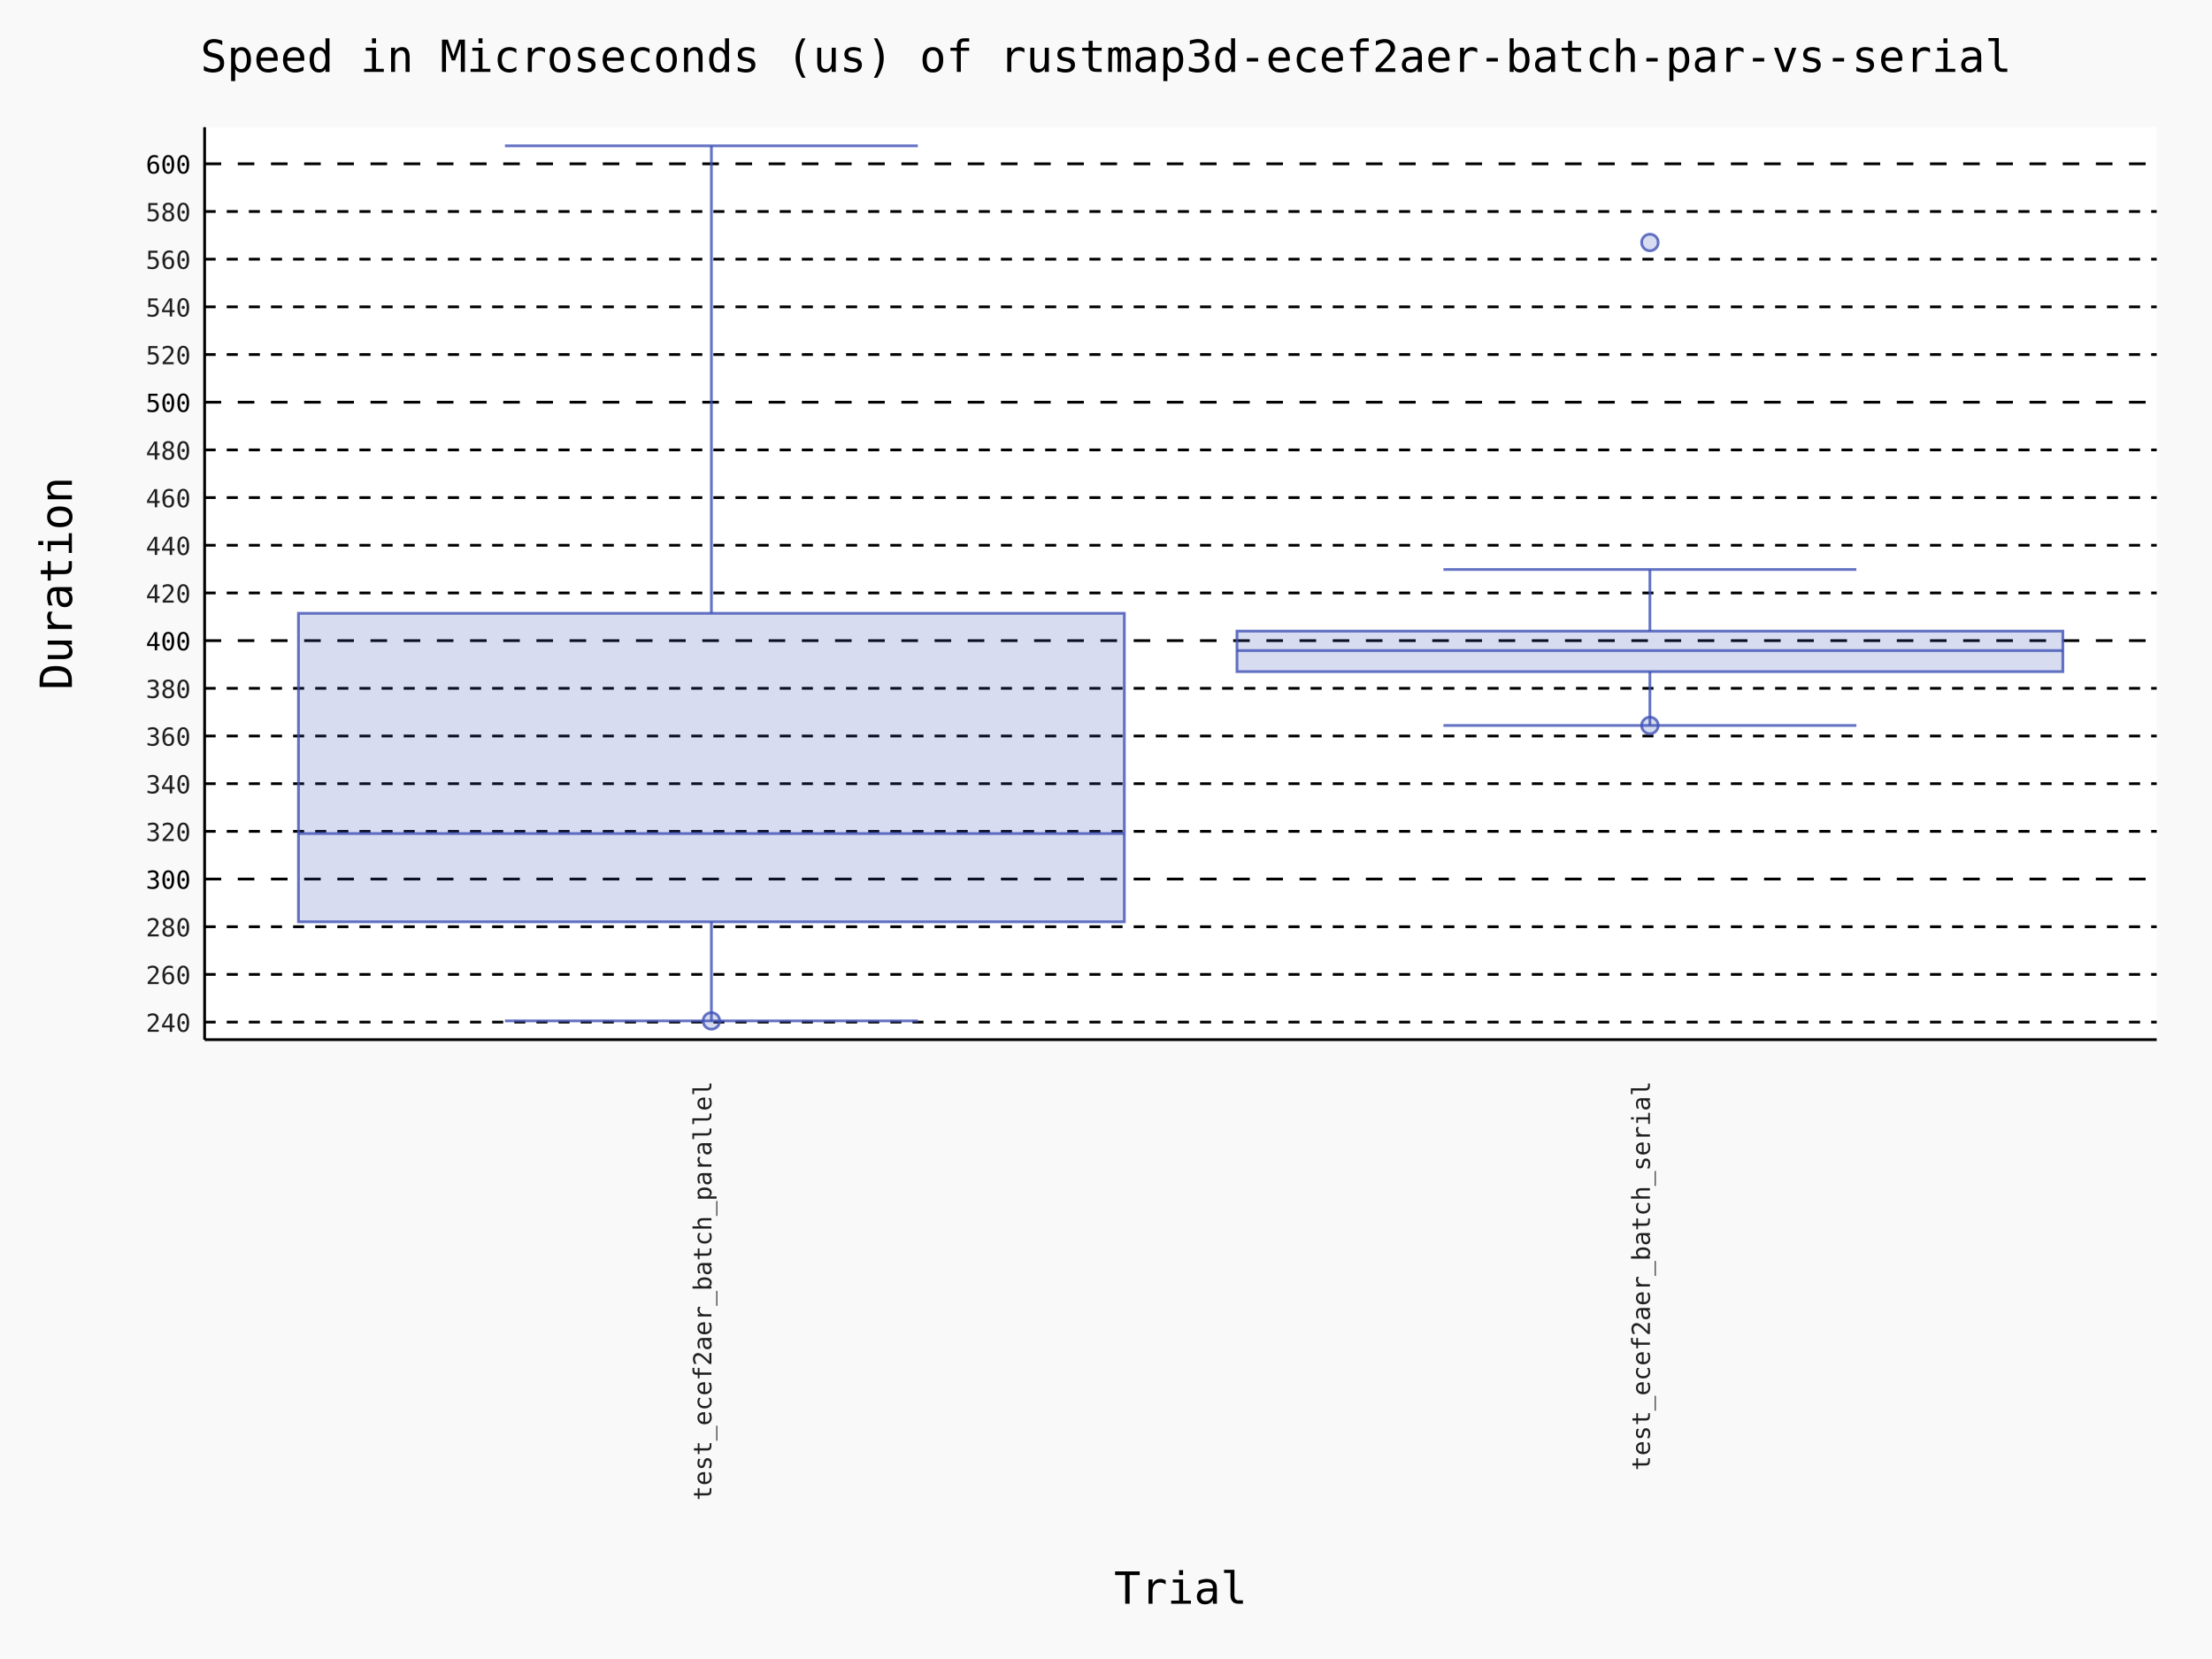
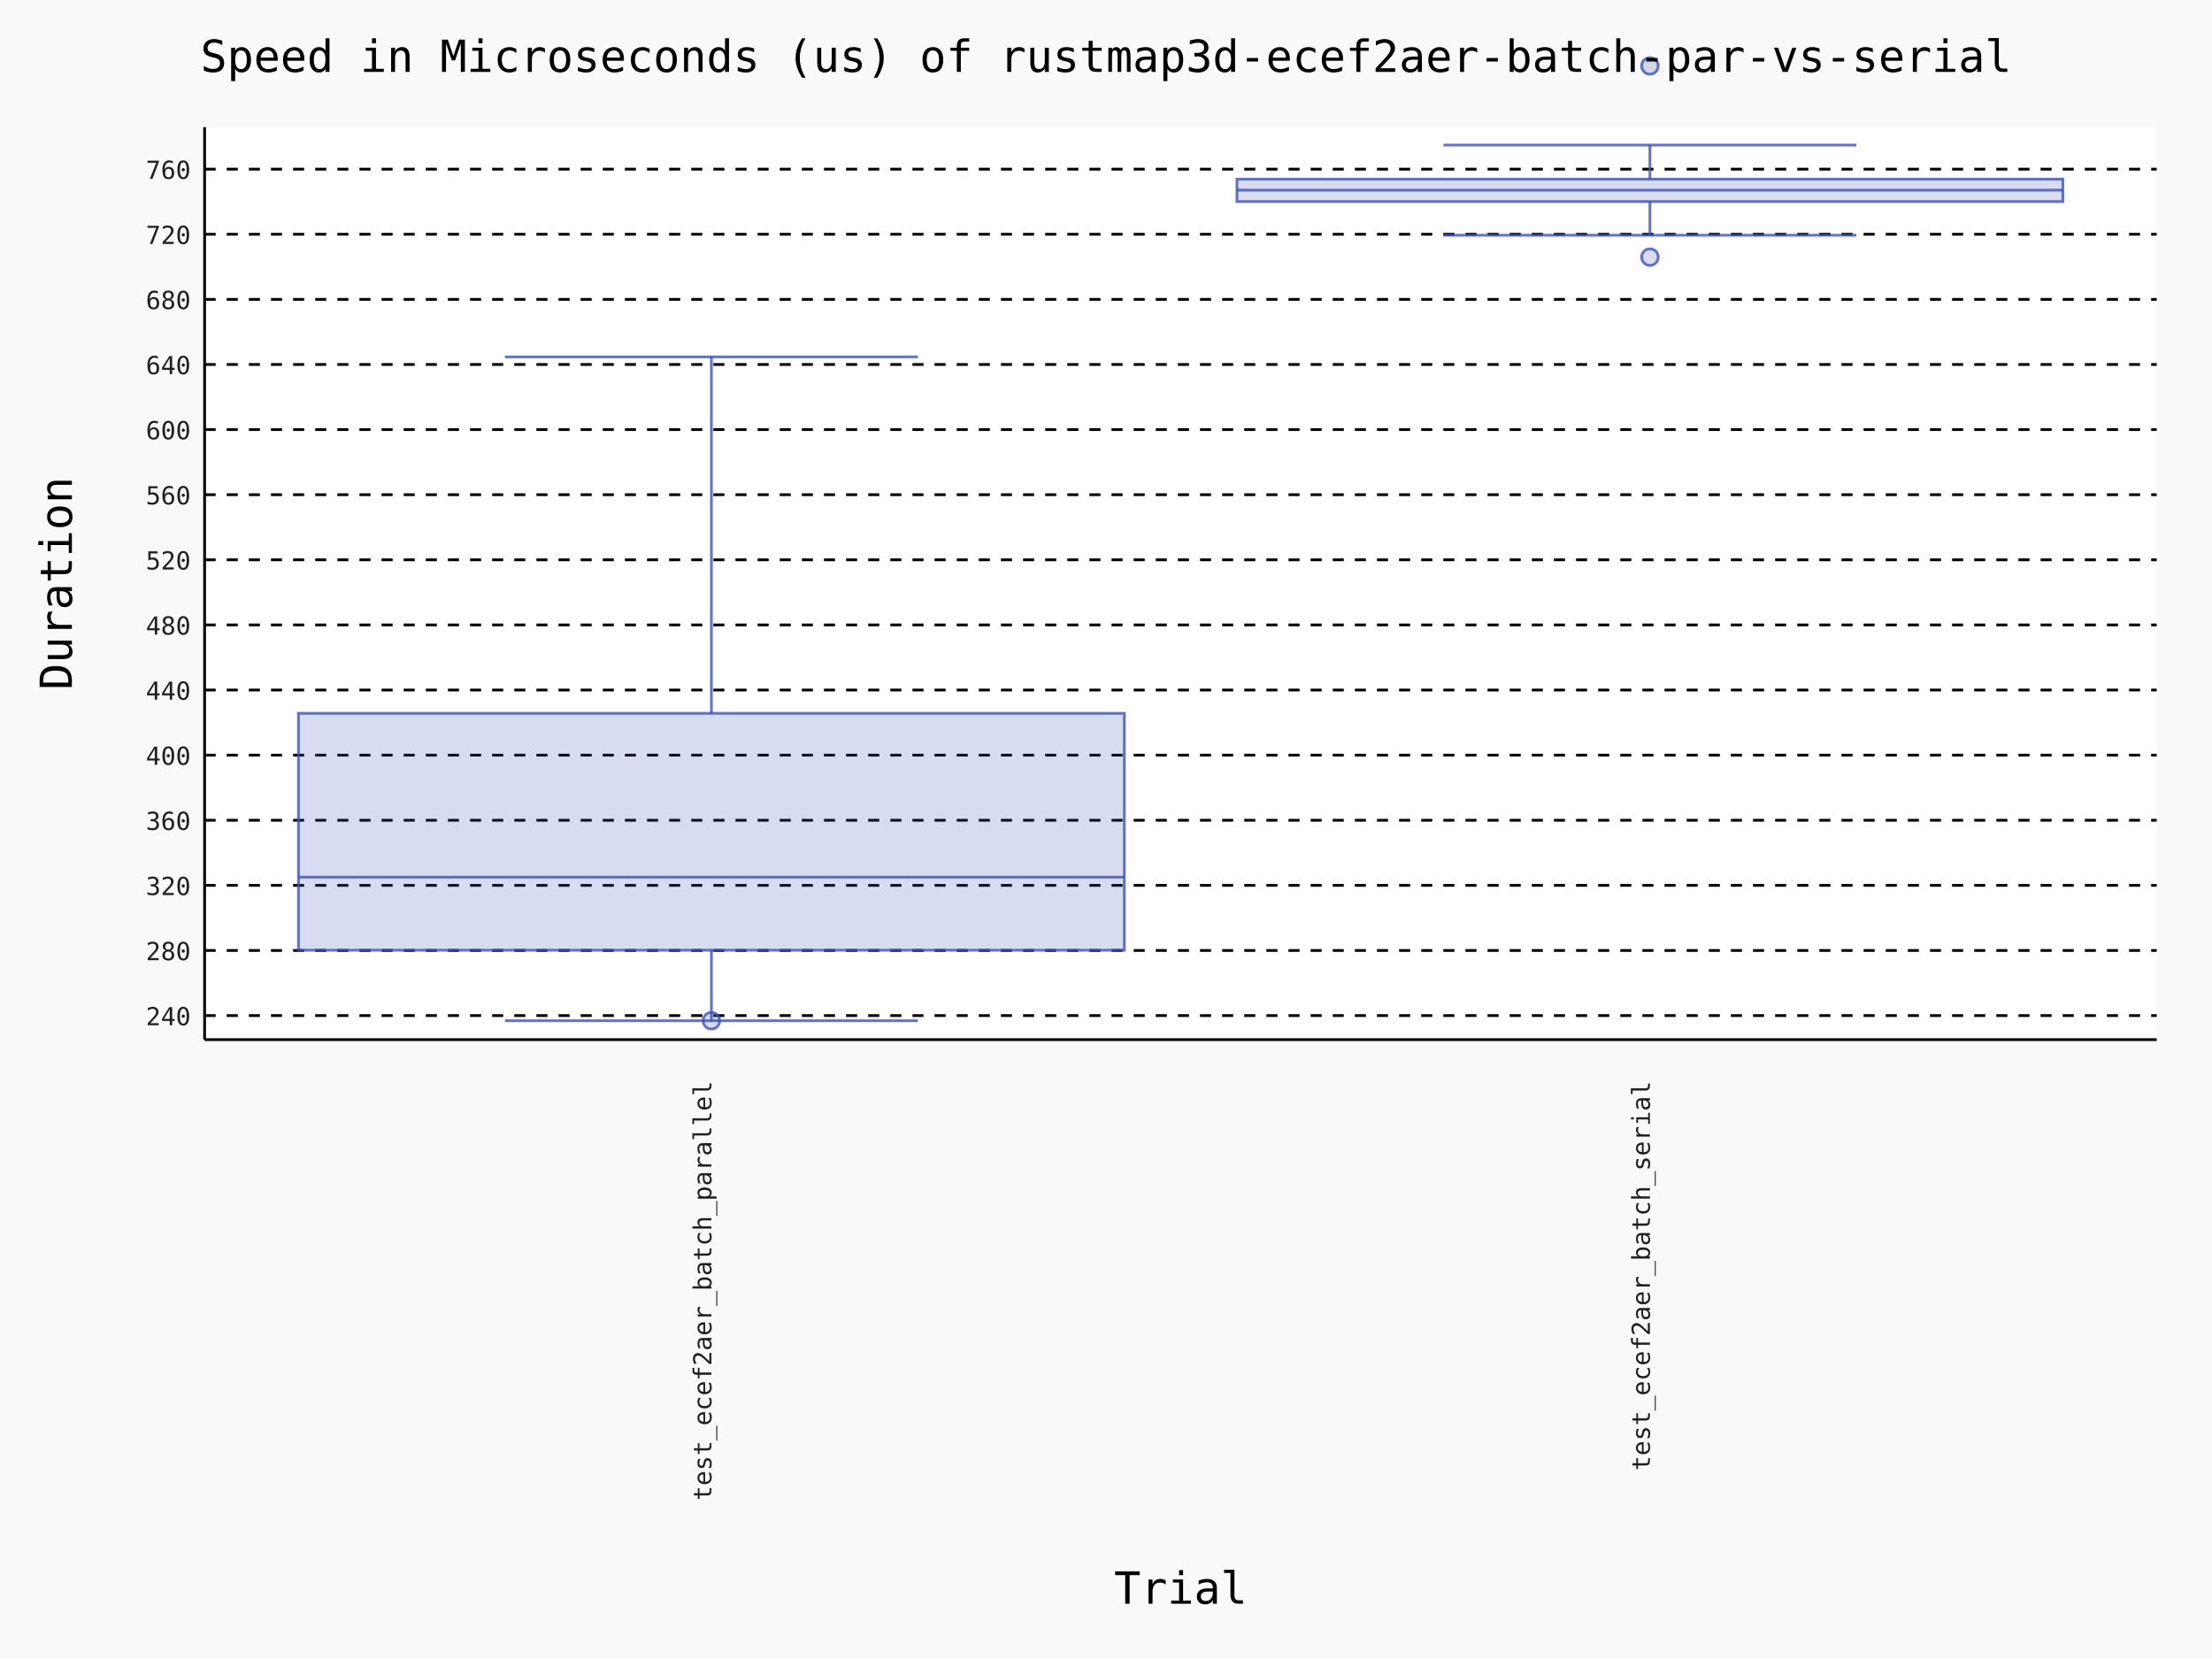
- <svg xmlns="http://www.w3.org/2000/svg" id="chart-447d89ca-4e2d-4f6b-b6e0-48e8fc35f6d2" class="pygal-chart" viewBox="0 0 800 600">
+ <svg xmlns="http://www.w3.org/2000/svg" id="chart-731222d2-b150-4453-b2b7-3b3748fcb39f" class="pygal-chart" viewBox="0 0 800 600">
  <defs>
-     <style type="text/css">#chart-447d89ca-4e2d-4f6b-b6e0-48e8fc35f6d2{-webkit-user-select:none;-webkit-font-smoothing:antialiased;font-family:Consolas,"Deja Vu Sans Mono","Bitstream Vera Sans Mono","Courier New",monospace}#chart-447d89ca-4e2d-4f6b-b6e0-48e8fc35f6d2 .title{font-family:Consolas,"Deja Vu Sans Mono","Bitstream Vera Sans Mono","Courier New",monospace;font-size:16px}#chart-447d89ca-4e2d-4f6b-b6e0-48e8fc35f6d2 .legends .legend text{font-family:Consolas,"Deja Vu Sans Mono","Bitstream Vera Sans Mono","Courier New",monospace;font-size:14px}#chart-447d89ca-4e2d-4f6b-b6e0-48e8fc35f6d2 .axis text{font-family:Consolas,"Deja Vu Sans Mono","Bitstream Vera Sans Mono","Courier New",monospace;font-size:10px}#chart-447d89ca-4e2d-4f6b-b6e0-48e8fc35f6d2 .axis text.major{font-family:Consolas,"Deja Vu Sans Mono","Bitstream Vera Sans Mono","Courier New",monospace;font-size:10px}#chart-447d89ca-4e2d-4f6b-b6e0-48e8fc35f6d2 .text-overlay text.value{font-family:Consolas,"Deja Vu Sans Mono","Bitstream Vera Sans Mono","Courier New",monospace;font-size:16px}#chart-447d89ca-4e2d-4f6b-b6e0-48e8fc35f6d2 .text-overlay text.label{font-family:Consolas,"Deja Vu Sans Mono","Bitstream Vera Sans Mono","Courier New",monospace;font-size:10px}#chart-447d89ca-4e2d-4f6b-b6e0-48e8fc35f6d2 .tooltip{font-family:Consolas,"Deja Vu Sans Mono","Bitstream Vera Sans Mono","Courier New",monospace;font-size:14px}#chart-447d89ca-4e2d-4f6b-b6e0-48e8fc35f6d2 text.no_data{font-family:Consolas,"Deja Vu Sans Mono","Bitstream Vera Sans Mono","Courier New",monospace;font-size:64px}
- #chart-447d89ca-4e2d-4f6b-b6e0-48e8fc35f6d2{background-color:rgba(249,249,249,1)}#chart-447d89ca-4e2d-4f6b-b6e0-48e8fc35f6d2 path,#chart-447d89ca-4e2d-4f6b-b6e0-48e8fc35f6d2 line,#chart-447d89ca-4e2d-4f6b-b6e0-48e8fc35f6d2 rect,#chart-447d89ca-4e2d-4f6b-b6e0-48e8fc35f6d2 circle{-webkit-transition:150ms;-moz-transition:150ms;transition:150ms}#chart-447d89ca-4e2d-4f6b-b6e0-48e8fc35f6d2 .graph &gt; .background{fill:rgba(249,249,249,1)}#chart-447d89ca-4e2d-4f6b-b6e0-48e8fc35f6d2 .plot &gt; .background{fill:rgba(255,255,255,1)}#chart-447d89ca-4e2d-4f6b-b6e0-48e8fc35f6d2 .graph{fill:rgba(0,0,0,.87)}#chart-447d89ca-4e2d-4f6b-b6e0-48e8fc35f6d2 text.no_data{fill:rgba(0,0,0,1)}#chart-447d89ca-4e2d-4f6b-b6e0-48e8fc35f6d2 .title{fill:rgba(0,0,0,1)}#chart-447d89ca-4e2d-4f6b-b6e0-48e8fc35f6d2 .legends .legend text{fill:rgba(0,0,0,.87)}#chart-447d89ca-4e2d-4f6b-b6e0-48e8fc35f6d2 .legends .legend:hover text{fill:rgba(0,0,0,1)}#chart-447d89ca-4e2d-4f6b-b6e0-48e8fc35f6d2 .axis .line{stroke:rgba(0,0,0,1)}#chart-447d89ca-4e2d-4f6b-b6e0-48e8fc35f6d2 .axis .guide.line{stroke:rgba(0,0,0,.54)}#chart-447d89ca-4e2d-4f6b-b6e0-48e8fc35f6d2 .axis .major.line{stroke:rgba(0,0,0,.87)}#chart-447d89ca-4e2d-4f6b-b6e0-48e8fc35f6d2 .axis text.major{fill:rgba(0,0,0,1)}#chart-447d89ca-4e2d-4f6b-b6e0-48e8fc35f6d2 .axis.y .guides:hover .guide.line,#chart-447d89ca-4e2d-4f6b-b6e0-48e8fc35f6d2 .line-graph .axis.x .guides:hover .guide.line,#chart-447d89ca-4e2d-4f6b-b6e0-48e8fc35f6d2 .stackedline-graph .axis.x .guides:hover .guide.line,#chart-447d89ca-4e2d-4f6b-b6e0-48e8fc35f6d2 .xy-graph .axis.x .guides:hover .guide.line{stroke:rgba(0,0,0,1)}#chart-447d89ca-4e2d-4f6b-b6e0-48e8fc35f6d2 .axis .guides:hover text{fill:rgba(0,0,0,1)}#chart-447d89ca-4e2d-4f6b-b6e0-48e8fc35f6d2 .reactive{fill-opacity:.7;stroke-opacity:.8;stroke-width:1}#chart-447d89ca-4e2d-4f6b-b6e0-48e8fc35f6d2 .ci{stroke:rgba(0,0,0,.87)}#chart-447d89ca-4e2d-4f6b-b6e0-48e8fc35f6d2 .reactive.active,#chart-447d89ca-4e2d-4f6b-b6e0-48e8fc35f6d2 .active .reactive{fill-opacity:.8;stroke-opacity:.9;stroke-width:4}#chart-447d89ca-4e2d-4f6b-b6e0-48e8fc35f6d2 .ci .reactive.active{stroke-width:1.5}#chart-447d89ca-4e2d-4f6b-b6e0-48e8fc35f6d2 .series text{fill:rgba(0,0,0,1)}#chart-447d89ca-4e2d-4f6b-b6e0-48e8fc35f6d2 .tooltip rect{fill:rgba(255,255,255,1);stroke:rgba(0,0,0,1);-webkit-transition:opacity 150ms;-moz-transition:opacity 150ms;transition:opacity 150ms}#chart-447d89ca-4e2d-4f6b-b6e0-48e8fc35f6d2 .tooltip .label{fill:rgba(0,0,0,.87)}#chart-447d89ca-4e2d-4f6b-b6e0-48e8fc35f6d2 .tooltip .label{fill:rgba(0,0,0,.87)}#chart-447d89ca-4e2d-4f6b-b6e0-48e8fc35f6d2 .tooltip .legend{font-size:.8em;fill:rgba(0,0,0,.54)}#chart-447d89ca-4e2d-4f6b-b6e0-48e8fc35f6d2 .tooltip .x_label{font-size:.6em;fill:rgba(0,0,0,1)}#chart-447d89ca-4e2d-4f6b-b6e0-48e8fc35f6d2 .tooltip .xlink{font-size:.5em;text-decoration:underline}#chart-447d89ca-4e2d-4f6b-b6e0-48e8fc35f6d2 .tooltip .value{font-size:1.5em}#chart-447d89ca-4e2d-4f6b-b6e0-48e8fc35f6d2 .bound{font-size:.5em}#chart-447d89ca-4e2d-4f6b-b6e0-48e8fc35f6d2 .max-value{font-size:.75em;fill:rgba(0,0,0,.54)}#chart-447d89ca-4e2d-4f6b-b6e0-48e8fc35f6d2 .map-element{fill:rgba(255,255,255,1);stroke:rgba(0,0,0,.54) !important}#chart-447d89ca-4e2d-4f6b-b6e0-48e8fc35f6d2 .map-element .reactive{fill-opacity:inherit;stroke-opacity:inherit}#chart-447d89ca-4e2d-4f6b-b6e0-48e8fc35f6d2 .color-0,#chart-447d89ca-4e2d-4f6b-b6e0-48e8fc35f6d2 .color-0 a:visited{stroke:#3F51B5;fill:#3F51B5}#chart-447d89ca-4e2d-4f6b-b6e0-48e8fc35f6d2 .color-1,#chart-447d89ca-4e2d-4f6b-b6e0-48e8fc35f6d2 .color-1 a:visited{stroke:#3F51B5;fill:#3F51B5}#chart-447d89ca-4e2d-4f6b-b6e0-48e8fc35f6d2 .text-overlay .color-0 text{fill:black}#chart-447d89ca-4e2d-4f6b-b6e0-48e8fc35f6d2 .text-overlay .color-1 text{fill:black}
- #chart-447d89ca-4e2d-4f6b-b6e0-48e8fc35f6d2 text.no_data{text-anchor:middle}#chart-447d89ca-4e2d-4f6b-b6e0-48e8fc35f6d2 .guide.line{fill:none}#chart-447d89ca-4e2d-4f6b-b6e0-48e8fc35f6d2 .centered{text-anchor:middle}#chart-447d89ca-4e2d-4f6b-b6e0-48e8fc35f6d2 .title{text-anchor:middle}#chart-447d89ca-4e2d-4f6b-b6e0-48e8fc35f6d2 .legends .legend text{fill-opacity:1}#chart-447d89ca-4e2d-4f6b-b6e0-48e8fc35f6d2 .axis.x text{text-anchor:middle}#chart-447d89ca-4e2d-4f6b-b6e0-48e8fc35f6d2 .axis.x:not(.web) text[transform]{text-anchor:start}#chart-447d89ca-4e2d-4f6b-b6e0-48e8fc35f6d2 .axis.x:not(.web) text[transform].backwards{text-anchor:end}#chart-447d89ca-4e2d-4f6b-b6e0-48e8fc35f6d2 .axis.y text{text-anchor:end}#chart-447d89ca-4e2d-4f6b-b6e0-48e8fc35f6d2 .axis.y text[transform].backwards{text-anchor:start}#chart-447d89ca-4e2d-4f6b-b6e0-48e8fc35f6d2 .axis.y2 text{text-anchor:start}#chart-447d89ca-4e2d-4f6b-b6e0-48e8fc35f6d2 .axis.y2 text[transform].backwards{text-anchor:end}#chart-447d89ca-4e2d-4f6b-b6e0-48e8fc35f6d2 .axis .guide.line{stroke-dasharray:4,4;stroke:black}#chart-447d89ca-4e2d-4f6b-b6e0-48e8fc35f6d2 .axis .major.guide.line{stroke-dasharray:6,6;stroke:black}#chart-447d89ca-4e2d-4f6b-b6e0-48e8fc35f6d2 .horizontal .axis.y .guide.line,#chart-447d89ca-4e2d-4f6b-b6e0-48e8fc35f6d2 .horizontal .axis.y2 .guide.line,#chart-447d89ca-4e2d-4f6b-b6e0-48e8fc35f6d2 .vertical .axis.x .guide.line{opacity:0}#chart-447d89ca-4e2d-4f6b-b6e0-48e8fc35f6d2 .horizontal .axis.always_show .guide.line,#chart-447d89ca-4e2d-4f6b-b6e0-48e8fc35f6d2 .vertical .axis.always_show .guide.line{opacity:1 !important}#chart-447d89ca-4e2d-4f6b-b6e0-48e8fc35f6d2 .axis.y .guides:hover .guide.line,#chart-447d89ca-4e2d-4f6b-b6e0-48e8fc35f6d2 .axis.y2 .guides:hover .guide.line,#chart-447d89ca-4e2d-4f6b-b6e0-48e8fc35f6d2 .axis.x .guides:hover .guide.line{opacity:1}#chart-447d89ca-4e2d-4f6b-b6e0-48e8fc35f6d2 .axis .guides:hover text{opacity:1}#chart-447d89ca-4e2d-4f6b-b6e0-48e8fc35f6d2 .nofill{fill:none}#chart-447d89ca-4e2d-4f6b-b6e0-48e8fc35f6d2 .subtle-fill{fill-opacity:.2}#chart-447d89ca-4e2d-4f6b-b6e0-48e8fc35f6d2 .dot{stroke-width:1px;fill-opacity:1;stroke-opacity:1}#chart-447d89ca-4e2d-4f6b-b6e0-48e8fc35f6d2 .dot.active{stroke-width:5px}#chart-447d89ca-4e2d-4f6b-b6e0-48e8fc35f6d2 .dot.negative{fill:transparent}#chart-447d89ca-4e2d-4f6b-b6e0-48e8fc35f6d2 text,#chart-447d89ca-4e2d-4f6b-b6e0-48e8fc35f6d2 tspan{stroke:none !important}#chart-447d89ca-4e2d-4f6b-b6e0-48e8fc35f6d2 .series text.active{opacity:1}#chart-447d89ca-4e2d-4f6b-b6e0-48e8fc35f6d2 .tooltip rect{fill-opacity:.95;stroke-width:.5}#chart-447d89ca-4e2d-4f6b-b6e0-48e8fc35f6d2 .tooltip text{fill-opacity:1}#chart-447d89ca-4e2d-4f6b-b6e0-48e8fc35f6d2 .showable{visibility:hidden}#chart-447d89ca-4e2d-4f6b-b6e0-48e8fc35f6d2 .showable.shown{visibility:visible}#chart-447d89ca-4e2d-4f6b-b6e0-48e8fc35f6d2 .gauge-background{fill:rgba(229,229,229,1);stroke:none}#chart-447d89ca-4e2d-4f6b-b6e0-48e8fc35f6d2 .bg-lines{stroke:rgba(249,249,249,1);stroke-width:2px}
+     <style type="text/css">#chart-731222d2-b150-4453-b2b7-3b3748fcb39f{-webkit-user-select:none;-webkit-font-smoothing:antialiased;font-family:Consolas,"Deja Vu Sans Mono","Bitstream Vera Sans Mono","Courier New",monospace}#chart-731222d2-b150-4453-b2b7-3b3748fcb39f .title{font-family:Consolas,"Deja Vu Sans Mono","Bitstream Vera Sans Mono","Courier New",monospace;font-size:16px}#chart-731222d2-b150-4453-b2b7-3b3748fcb39f .legends .legend text{font-family:Consolas,"Deja Vu Sans Mono","Bitstream Vera Sans Mono","Courier New",monospace;font-size:14px}#chart-731222d2-b150-4453-b2b7-3b3748fcb39f .axis text{font-family:Consolas,"Deja Vu Sans Mono","Bitstream Vera Sans Mono","Courier New",monospace;font-size:10px}#chart-731222d2-b150-4453-b2b7-3b3748fcb39f .axis text.major{font-family:Consolas,"Deja Vu Sans Mono","Bitstream Vera Sans Mono","Courier New",monospace;font-size:10px}#chart-731222d2-b150-4453-b2b7-3b3748fcb39f .text-overlay text.value{font-family:Consolas,"Deja Vu Sans Mono","Bitstream Vera Sans Mono","Courier New",monospace;font-size:16px}#chart-731222d2-b150-4453-b2b7-3b3748fcb39f .text-overlay text.label{font-family:Consolas,"Deja Vu Sans Mono","Bitstream Vera Sans Mono","Courier New",monospace;font-size:10px}#chart-731222d2-b150-4453-b2b7-3b3748fcb39f .tooltip{font-family:Consolas,"Deja Vu Sans Mono","Bitstream Vera Sans Mono","Courier New",monospace;font-size:14px}#chart-731222d2-b150-4453-b2b7-3b3748fcb39f text.no_data{font-family:Consolas,"Deja Vu Sans Mono","Bitstream Vera Sans Mono","Courier New",monospace;font-size:64px}
+ #chart-731222d2-b150-4453-b2b7-3b3748fcb39f{background-color:rgba(249,249,249,1)}#chart-731222d2-b150-4453-b2b7-3b3748fcb39f path,#chart-731222d2-b150-4453-b2b7-3b3748fcb39f line,#chart-731222d2-b150-4453-b2b7-3b3748fcb39f rect,#chart-731222d2-b150-4453-b2b7-3b3748fcb39f circle{-webkit-transition:150ms;-moz-transition:150ms;transition:150ms}#chart-731222d2-b150-4453-b2b7-3b3748fcb39f .graph &gt; .background{fill:rgba(249,249,249,1)}#chart-731222d2-b150-4453-b2b7-3b3748fcb39f .plot &gt; .background{fill:rgba(255,255,255,1)}#chart-731222d2-b150-4453-b2b7-3b3748fcb39f .graph{fill:rgba(0,0,0,.87)}#chart-731222d2-b150-4453-b2b7-3b3748fcb39f text.no_data{fill:rgba(0,0,0,1)}#chart-731222d2-b150-4453-b2b7-3b3748fcb39f .title{fill:rgba(0,0,0,1)}#chart-731222d2-b150-4453-b2b7-3b3748fcb39f .legends .legend text{fill:rgba(0,0,0,.87)}#chart-731222d2-b150-4453-b2b7-3b3748fcb39f .legends .legend:hover text{fill:rgba(0,0,0,1)}#chart-731222d2-b150-4453-b2b7-3b3748fcb39f .axis .line{stroke:rgba(0,0,0,1)}#chart-731222d2-b150-4453-b2b7-3b3748fcb39f .axis .guide.line{stroke:rgba(0,0,0,.54)}#chart-731222d2-b150-4453-b2b7-3b3748fcb39f .axis .major.line{stroke:rgba(0,0,0,.87)}#chart-731222d2-b150-4453-b2b7-3b3748fcb39f .axis text.major{fill:rgba(0,0,0,1)}#chart-731222d2-b150-4453-b2b7-3b3748fcb39f .axis.y .guides:hover .guide.line,#chart-731222d2-b150-4453-b2b7-3b3748fcb39f .line-graph .axis.x .guides:hover .guide.line,#chart-731222d2-b150-4453-b2b7-3b3748fcb39f .stackedline-graph .axis.x .guides:hover .guide.line,#chart-731222d2-b150-4453-b2b7-3b3748fcb39f .xy-graph .axis.x .guides:hover .guide.line{stroke:rgba(0,0,0,1)}#chart-731222d2-b150-4453-b2b7-3b3748fcb39f .axis .guides:hover text{fill:rgba(0,0,0,1)}#chart-731222d2-b150-4453-b2b7-3b3748fcb39f .reactive{fill-opacity:.7;stroke-opacity:.8;stroke-width:1}#chart-731222d2-b150-4453-b2b7-3b3748fcb39f .ci{stroke:rgba(0,0,0,.87)}#chart-731222d2-b150-4453-b2b7-3b3748fcb39f .reactive.active,#chart-731222d2-b150-4453-b2b7-3b3748fcb39f .active .reactive{fill-opacity:.8;stroke-opacity:.9;stroke-width:4}#chart-731222d2-b150-4453-b2b7-3b3748fcb39f .ci .reactive.active{stroke-width:1.5}#chart-731222d2-b150-4453-b2b7-3b3748fcb39f .series text{fill:rgba(0,0,0,1)}#chart-731222d2-b150-4453-b2b7-3b3748fcb39f .tooltip rect{fill:rgba(255,255,255,1);stroke:rgba(0,0,0,1);-webkit-transition:opacity 150ms;-moz-transition:opacity 150ms;transition:opacity 150ms}#chart-731222d2-b150-4453-b2b7-3b3748fcb39f .tooltip .label{fill:rgba(0,0,0,.87)}#chart-731222d2-b150-4453-b2b7-3b3748fcb39f .tooltip .label{fill:rgba(0,0,0,.87)}#chart-731222d2-b150-4453-b2b7-3b3748fcb39f .tooltip .legend{font-size:.8em;fill:rgba(0,0,0,.54)}#chart-731222d2-b150-4453-b2b7-3b3748fcb39f .tooltip .x_label{font-size:.6em;fill:rgba(0,0,0,1)}#chart-731222d2-b150-4453-b2b7-3b3748fcb39f .tooltip .xlink{font-size:.5em;text-decoration:underline}#chart-731222d2-b150-4453-b2b7-3b3748fcb39f .tooltip .value{font-size:1.5em}#chart-731222d2-b150-4453-b2b7-3b3748fcb39f .bound{font-size:.5em}#chart-731222d2-b150-4453-b2b7-3b3748fcb39f .max-value{font-size:.75em;fill:rgba(0,0,0,.54)}#chart-731222d2-b150-4453-b2b7-3b3748fcb39f .map-element{fill:rgba(255,255,255,1);stroke:rgba(0,0,0,.54) !important}#chart-731222d2-b150-4453-b2b7-3b3748fcb39f .map-element .reactive{fill-opacity:inherit;stroke-opacity:inherit}#chart-731222d2-b150-4453-b2b7-3b3748fcb39f .color-0,#chart-731222d2-b150-4453-b2b7-3b3748fcb39f .color-0 a:visited{stroke:#3F51B5;fill:#3F51B5}#chart-731222d2-b150-4453-b2b7-3b3748fcb39f .color-1,#chart-731222d2-b150-4453-b2b7-3b3748fcb39f .color-1 a:visited{stroke:#3F51B5;fill:#3F51B5}#chart-731222d2-b150-4453-b2b7-3b3748fcb39f .text-overlay .color-0 text{fill:black}#chart-731222d2-b150-4453-b2b7-3b3748fcb39f .text-overlay .color-1 text{fill:black}
+ #chart-731222d2-b150-4453-b2b7-3b3748fcb39f text.no_data{text-anchor:middle}#chart-731222d2-b150-4453-b2b7-3b3748fcb39f .guide.line{fill:none}#chart-731222d2-b150-4453-b2b7-3b3748fcb39f .centered{text-anchor:middle}#chart-731222d2-b150-4453-b2b7-3b3748fcb39f .title{text-anchor:middle}#chart-731222d2-b150-4453-b2b7-3b3748fcb39f .legends .legend text{fill-opacity:1}#chart-731222d2-b150-4453-b2b7-3b3748fcb39f .axis.x text{text-anchor:middle}#chart-731222d2-b150-4453-b2b7-3b3748fcb39f .axis.x:not(.web) text[transform]{text-anchor:start}#chart-731222d2-b150-4453-b2b7-3b3748fcb39f .axis.x:not(.web) text[transform].backwards{text-anchor:end}#chart-731222d2-b150-4453-b2b7-3b3748fcb39f .axis.y text{text-anchor:end}#chart-731222d2-b150-4453-b2b7-3b3748fcb39f .axis.y text[transform].backwards{text-anchor:start}#chart-731222d2-b150-4453-b2b7-3b3748fcb39f .axis.y2 text{text-anchor:start}#chart-731222d2-b150-4453-b2b7-3b3748fcb39f .axis.y2 text[transform].backwards{text-anchor:end}#chart-731222d2-b150-4453-b2b7-3b3748fcb39f .axis .guide.line{stroke-dasharray:4,4;stroke:black}#chart-731222d2-b150-4453-b2b7-3b3748fcb39f .axis .major.guide.line{stroke-dasharray:6,6;stroke:black}#chart-731222d2-b150-4453-b2b7-3b3748fcb39f .horizontal .axis.y .guide.line,#chart-731222d2-b150-4453-b2b7-3b3748fcb39f .horizontal .axis.y2 .guide.line,#chart-731222d2-b150-4453-b2b7-3b3748fcb39f .vertical .axis.x .guide.line{opacity:0}#chart-731222d2-b150-4453-b2b7-3b3748fcb39f .horizontal .axis.always_show .guide.line,#chart-731222d2-b150-4453-b2b7-3b3748fcb39f .vertical .axis.always_show .guide.line{opacity:1 !important}#chart-731222d2-b150-4453-b2b7-3b3748fcb39f .axis.y .guides:hover .guide.line,#chart-731222d2-b150-4453-b2b7-3b3748fcb39f .axis.y2 .guides:hover .guide.line,#chart-731222d2-b150-4453-b2b7-3b3748fcb39f .axis.x .guides:hover .guide.line{opacity:1}#chart-731222d2-b150-4453-b2b7-3b3748fcb39f .axis .guides:hover text{opacity:1}#chart-731222d2-b150-4453-b2b7-3b3748fcb39f .nofill{fill:none}#chart-731222d2-b150-4453-b2b7-3b3748fcb39f .subtle-fill{fill-opacity:.2}#chart-731222d2-b150-4453-b2b7-3b3748fcb39f .dot{stroke-width:1px;fill-opacity:1;stroke-opacity:1}#chart-731222d2-b150-4453-b2b7-3b3748fcb39f .dot.active{stroke-width:5px}#chart-731222d2-b150-4453-b2b7-3b3748fcb39f .dot.negative{fill:transparent}#chart-731222d2-b150-4453-b2b7-3b3748fcb39f text,#chart-731222d2-b150-4453-b2b7-3b3748fcb39f tspan{stroke:none !important}#chart-731222d2-b150-4453-b2b7-3b3748fcb39f .series text.active{opacity:1}#chart-731222d2-b150-4453-b2b7-3b3748fcb39f .tooltip rect{fill-opacity:.95;stroke-width:.5}#chart-731222d2-b150-4453-b2b7-3b3748fcb39f .tooltip text{fill-opacity:1}#chart-731222d2-b150-4453-b2b7-3b3748fcb39f .showable{visibility:hidden}#chart-731222d2-b150-4453-b2b7-3b3748fcb39f .showable.shown{visibility:visible}#chart-731222d2-b150-4453-b2b7-3b3748fcb39f .gauge-background{fill:rgba(229,229,229,1);stroke:none}#chart-731222d2-b150-4453-b2b7-3b3748fcb39f .bg-lines{stroke:rgba(249,249,249,1);stroke-width:2px}
.tooltip .value{font-size:1em !important}.axis text{font-size:9px !important}</style>
  </defs>
  <g class="graph custombox-graph vertical">
    <rect x="0" y="0" width="800" height="600" class="background" />
    <g transform="translate(74, 46)" class="plot">
      <rect x="0" y="0" width="706.0" height="330.0" class="background" />
      <g class="axis y always_show">
        <path d="M0 330 h706" class="line" />
        <g class="guides">
-           <path d="M0 323.654 h706" class="guide line" />
-           <text x="-5" y="327.154" class="">240</text>
+           <path d="M0 321.299 h706" class="guide line" />
+           <text x="-5" y="324.799" class="">240</text>
        </g>
        <g class="guides">
-           <path d="M0 306.409 h706" class="guide line" />
-           <text x="-5" y="309.909" class="">260</text>
+           <path d="M0 297.751 h706" class="guide line" />
+           <text x="-5" y="301.251" class="">280</text>
        </g>
        <g class="guides">
-           <path d="M0 289.164 h706" class="guide line" />
-           <text x="-5" y="292.664" class="">280</text>
+           <path d="M0 274.203 h706" class="guide line" />
+           <text x="-5" y="277.703" class="">320</text>
        </g>
        <g class="guides">
-           <path d="M0 271.919 h706" class="major guide line" />
-           <text x="-5" y="275.419" class="major">300</text>
+           <path d="M0 250.655 h706" class="guide line" />
+           <text x="-5" y="254.155" class="">360</text>
        </g>
        <g class="guides">
-           <path d="M0 254.674 h706" class="guide line" />
-           <text x="-5" y="258.174" class="">320</text>
+           <path d="M0 227.108 h706" class="guide line" />
+           <text x="-5" y="230.608" class="">400</text>
        </g>
        <g class="guides">
-           <path d="M0 237.429 h706" class="guide line" />
-           <text x="-5" y="240.929" class="">340</text>
+           <path d="M0 203.56 h706" class="guide line" />
+           <text x="-5" y="207.06" class="">440</text>
        </g>
        <g class="guides">
-           <path d="M0 220.184 h706" class="guide line" />
-           <text x="-5" y="223.684" class="">360</text>
+           <path d="M0 180.012 h706" class="guide line" />
+           <text x="-5" y="183.512" class="">480</text>
        </g>
        <g class="guides">
-           <path d="M0 202.939 h706" class="guide line" />
-           <text x="-5" y="206.439" class="">380</text>
+           <path d="M0 156.464 h706" class="guide line" />
+           <text x="-5" y="159.964" class="">520</text>
        </g>
        <g class="guides">
-           <path d="M0 185.694 h706" class="major guide line" />
-           <text x="-5" y="189.194" class="major">400</text>
+           <path d="M0 132.916 h706" class="guide line" />
+           <text x="-5" y="136.416" class="">560</text>
        </g>
        <g class="guides">
-           <path d="M0 168.449 h706" class="guide line" />
-           <text x="-5" y="171.949" class="">420</text>
+           <path d="M0 109.368 h706" class="guide line" />
+           <text x="-5" y="112.868" class="">600</text>
        </g>
        <g class="guides">
-           <path d="M0 151.204 h706" class="guide line" />
-           <text x="-5" y="154.704" class="">440</text>
+           <path d="M0 85.82 h706" class="guide line" />
+           <text x="-5" y="89.32" class="">640</text>
        </g>
        <g class="guides">
-           <path d="M0 133.959 h706" class="guide line" />
-           <text x="-5" y="137.459" class="">460</text>
+           <path d="M0 62.272 h706" class="guide line" />
+           <text x="-5" y="65.772" class="">680</text>
        </g>
        <g class="guides">
-           <path d="M0 116.714 h706" class="guide line" />
-           <text x="-5" y="120.214" class="">480</text>
+           <path d="M0 38.724 h706" class="guide line" />
+           <text x="-5" y="42.224" class="">720</text>
        </g>
        <g class="guides">
-           <path d="M0 99.469 h706" class="major guide line" />
-           <text x="-5" y="102.969" class="major">500</text>
-         </g>
-         <g class="guides">
-           <path d="M0 82.224 h706" class="guide line" />
-           <text x="-5" y="85.724" class="">520</text>
-         </g>
-         <g class="guides">
-           <path d="M0 64.979 h706" class="guide line" />
-           <text x="-5" y="68.479" class="">540</text>
-         </g>
-         <g class="guides">
-           <path d="M0 47.734 h706" class="guide line" />
-           <text x="-5" y="51.234" class="">560</text>
-         </g>
-         <g class="guides">
-           <path d="M0 30.489 h706" class="guide line" />
-           <text x="-5" y="33.989" class="">580</text>
-         </g>
-         <g class="guides">
-           <path d="M0 13.244 h706" class="major guide line" />
-           <text x="-5" y="16.744" class="major">600</text>
+           <path d="M0 15.177 h706" class="guide line" />
+           <text x="-5" y="18.677" class="">760</text>
        </g>
      </g>
      <g class="axis x">
        <path d="M0 0 v330" class="line" />
        <g class="guides">
          <path d="M183.288 0 v330" class="guide line" />
          <text x="183.288" y="345.0" class="backwards" transform="rotate(270 183.2885 345)">test_ecef2aer_batch_parallel</text>
        </g>
        <g class="guides">
          <path d="M522.712 0 v330" class="guide line" />
          <text x="522.712" y="345.0" class="backwards" transform="rotate(270 522.7115 345)">test_ecef2aer_batch_serial</text>
        </g>
      </g>
      <g class="series serie-0 color-0">
        <g class="boxes">
          <g class="box">
-             <path stroke-width="3" d="M108.615 323.223 L257.962 323.223" class="reactive tooltip-trigger" />
-             <path stroke-width="3" d="M33.942 255.464 L332.635 255.464" class="reactive tooltip-trigger" />
-             <path stroke-width="3" d="M108.615 6.741 L257.962 6.741" class="reactive tooltip-trigger" />
-             <path stroke-width="2" d="M183.288 323.223 L183.288 287.377" class="reactive tooltip-trigger" />
-             <path stroke-width="2" d="M183.288 6.741 L183.288 175.814" class="reactive tooltip-trigger" />
-             <rect x="33.942" y="175.814" height="111.563" width="298.692" class="subtle-fill reactive tooltip-trigger" />
-             <circle cx="183.288" cy="323.223" r="3" class="subtle-fill reactive tooltip-trigger" />
-             <circle cx="183.288" cy="-191.073" r="3" class="subtle-fill reactive tooltip-trigger" />
+             <path stroke-width="3" d="M108.615 323.163 L257.962 323.163" class="reactive tooltip-trigger" />
+             <path stroke-width="3" d="M33.942 271.235 L332.635 271.235" class="reactive tooltip-trigger" />
+             <path stroke-width="3" d="M108.615 83.073 L257.962 83.073" class="reactive tooltip-trigger" />
+             <path stroke-width="2" d="M183.288 323.163 L183.288 297.659" class="reactive tooltip-trigger" />
+             <path stroke-width="2" d="M183.288 83.073 L183.288 211.985" class="reactive tooltip-trigger" />
+             <rect x="33.942" y="211.985" height="85.674" width="298.692" class="subtle-fill reactive tooltip-trigger" />
+             <circle cx="183.288" cy="323.163" r="3" class="subtle-fill reactive tooltip-trigger" />
+             <circle cx="183.288" cy="-102.563" r="3" class="subtle-fill reactive tooltip-trigger" />
          </g>
        </g>
      </g>
      <g class="series serie-1 color-1">
        <g class="boxes">
          <g class="box">
-             <path stroke-width="3" d="M448.038 216.375 L597.385 216.375" class="reactive tooltip-trigger" />
-             <path stroke-width="3" d="M373.365 189.287 L672.058 189.287" class="reactive tooltip-trigger" />
-             <path stroke-width="3" d="M448.038 159.971 L597.385 159.971" class="reactive tooltip-trigger" />
-             <path stroke-width="2" d="M522.712 216.375 L522.712 196.903" class="reactive tooltip-trigger" />
-             <path stroke-width="2" d="M522.712 159.971 L522.712 182.245" class="reactive tooltip-trigger" />
-             <rect x="373.365" y="182.245" height="14.658" width="298.692" class="subtle-fill reactive tooltip-trigger" />
-             <circle cx="522.712" cy="216.375" r="3" class="subtle-fill reactive tooltip-trigger" />
-             <circle cx="522.712" cy="41.698" r="3" class="subtle-fill reactive tooltip-trigger" />
+             <path stroke-width="3" d="M448.038 39.068 L597.385 39.068" class="reactive tooltip-trigger" />
+             <path stroke-width="3" d="M373.365 22.768 L672.058 22.768" class="reactive tooltip-trigger" />
+             <path stroke-width="3" d="M448.038 6.469 L597.385 6.469" class="reactive tooltip-trigger" />
+             <path stroke-width="2" d="M522.712 39.068 L522.712 26.901" class="reactive tooltip-trigger" />
+             <path stroke-width="2" d="M522.712 6.469 L522.712 18.782" class="reactive tooltip-trigger" />
+             <rect x="373.365" y="18.782" height="8.119" width="298.692" class="subtle-fill reactive tooltip-trigger" />
+             <circle cx="522.712" cy="46.991" r="3" class="subtle-fill reactive tooltip-trigger" />
+             <circle cx="522.712" cy="-22.157" r="3" class="subtle-fill reactive tooltip-trigger" />
          </g>
        </g>
      </g>
    </g>
    <g class="titles">
      <text x="400.0" y="26" class="title plot_title">Speed in Microseconds (us) of rustmap3d-ecef2aer-batch-par-vs-serial</text>
      <text x="427.0" y="580.0" class="title">Trial</text>
      <text x="0" y="237.0" class="title" transform="rotate(-90 0 211)">Duration</text>
    </g>
    <g transform="translate(74, 46)" class="plot overlay">
      <g class="series serie-0 color-0" />
      <g class="series serie-1 color-1" />
    </g>
    <g transform="translate(74, 46)" class="plot text-overlay">
      <g class="series serie-0 color-0" />
      <g class="series serie-1 color-1" />
    </g>
    <g transform="translate(74, 46)" class="plot tooltip-overlay">
      <g transform="translate(0 0)" style="opacity: 0" class="tooltip">
        <rect rx="0" ry="0" width="0" height="0" class="tooltip-box" />
        <g class="text" />
      </g>
    </g>
  </g>
</svg>
